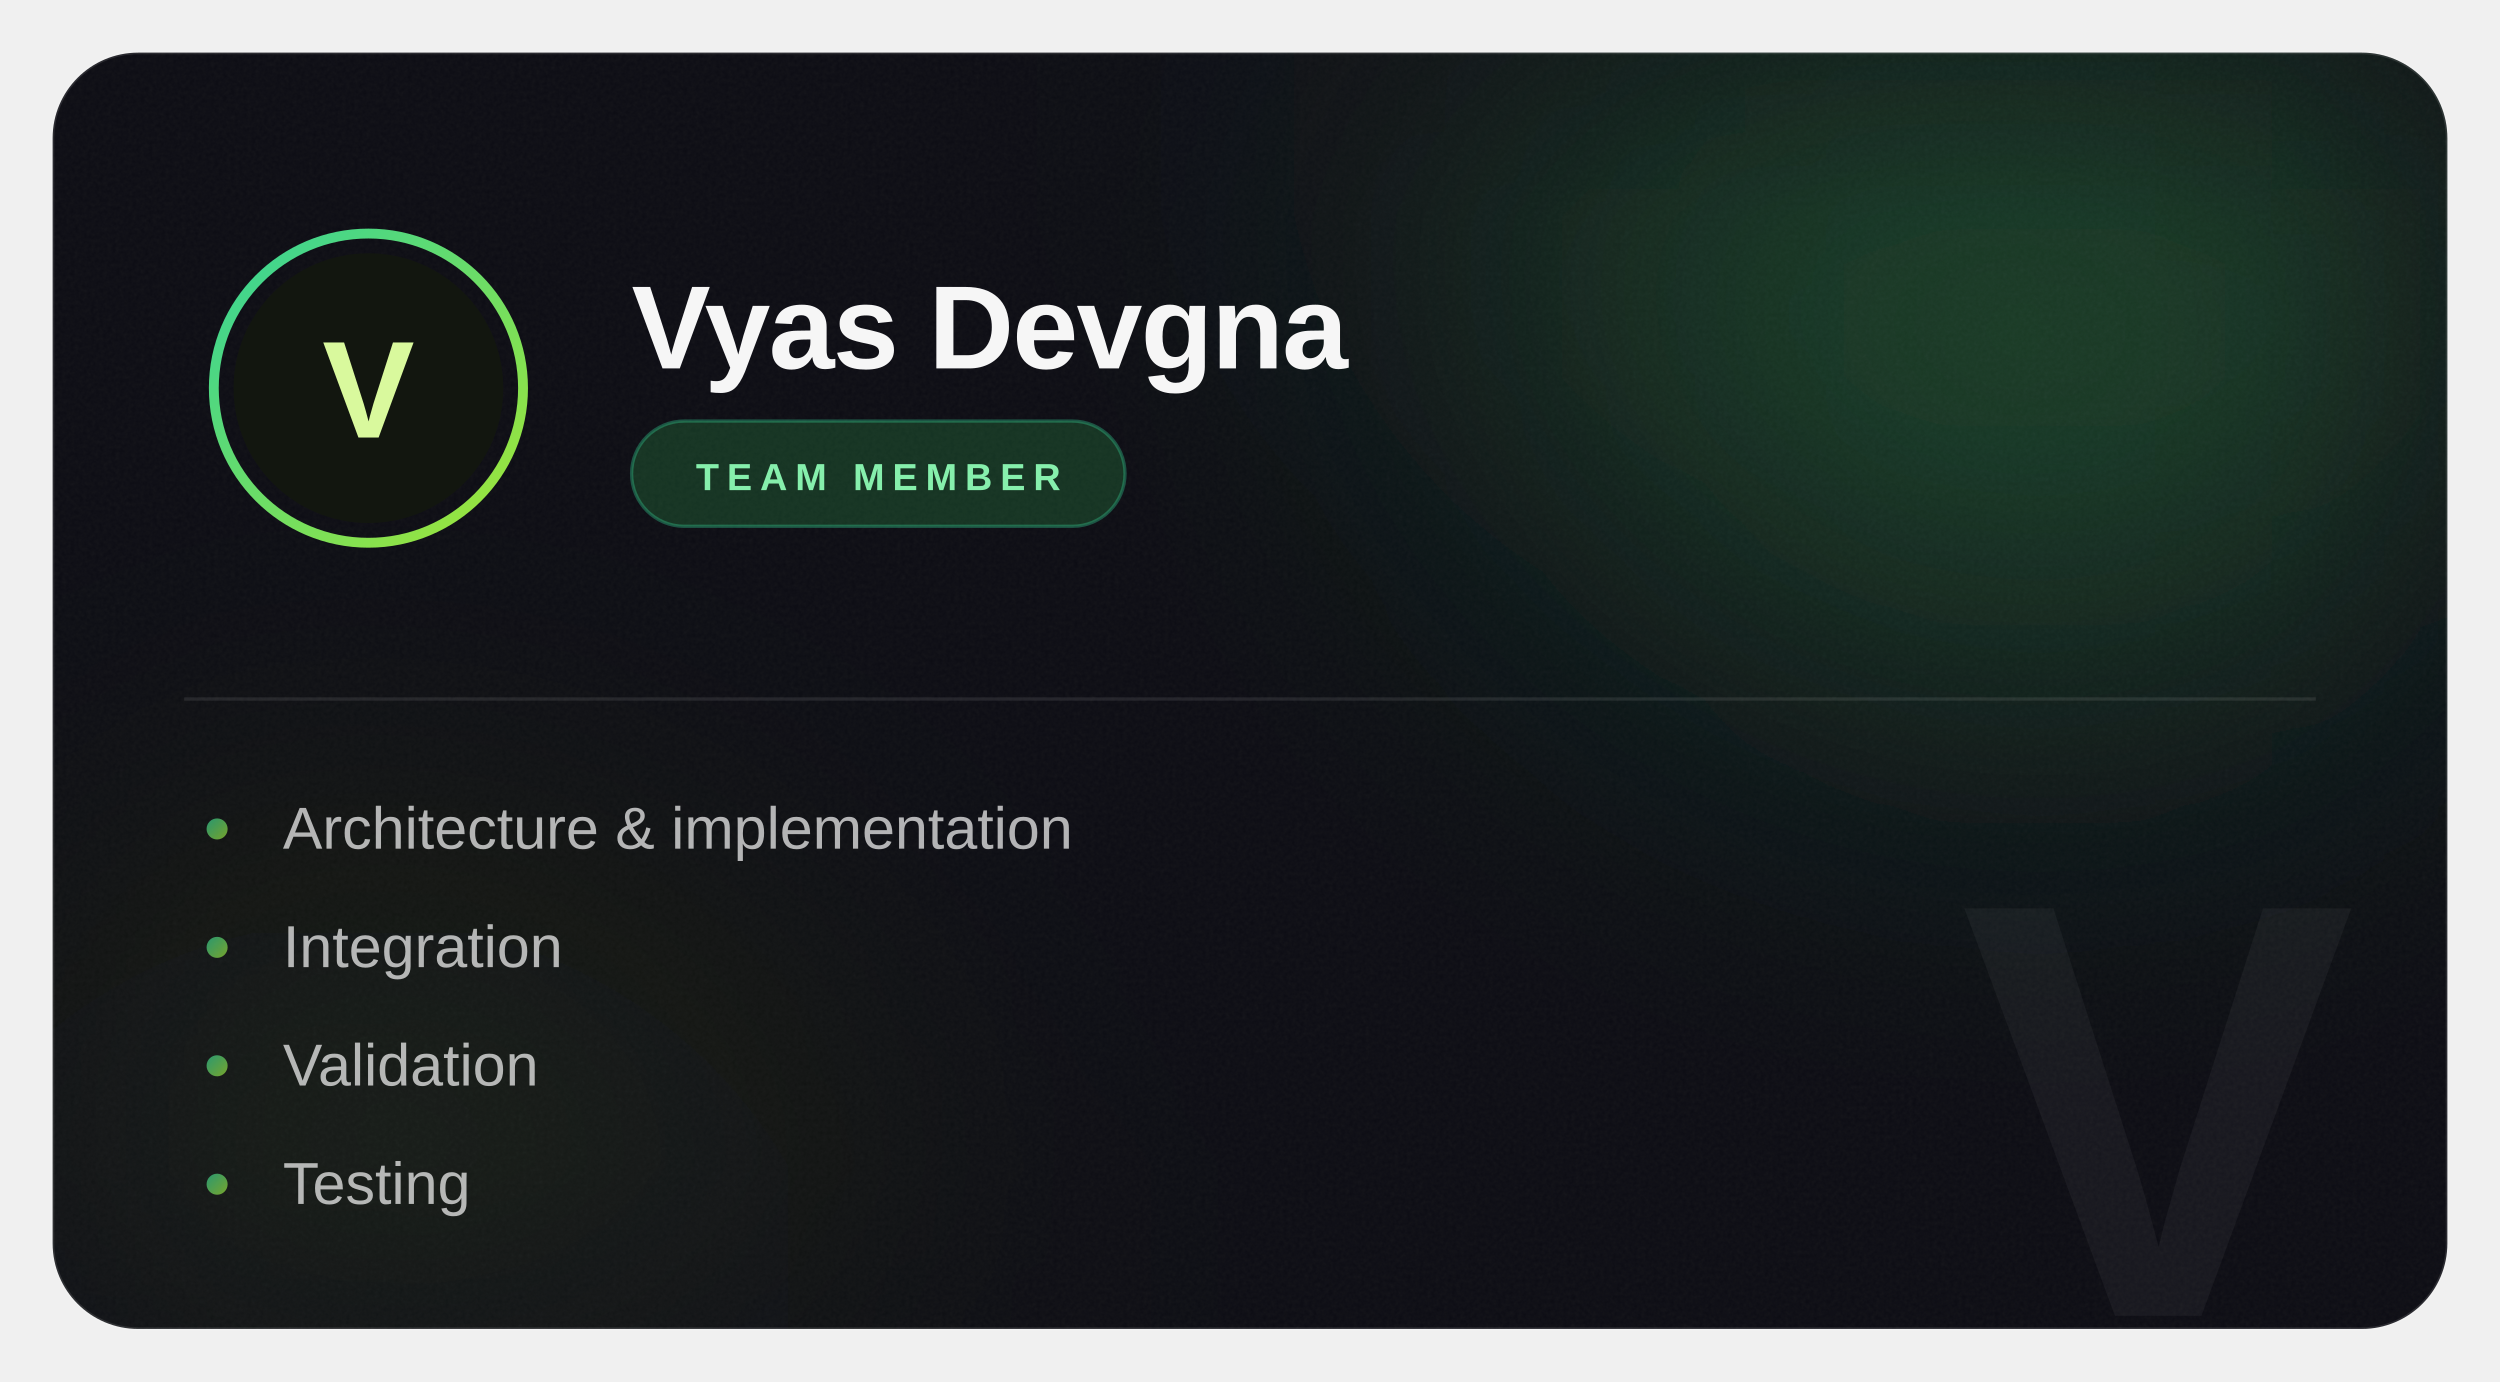
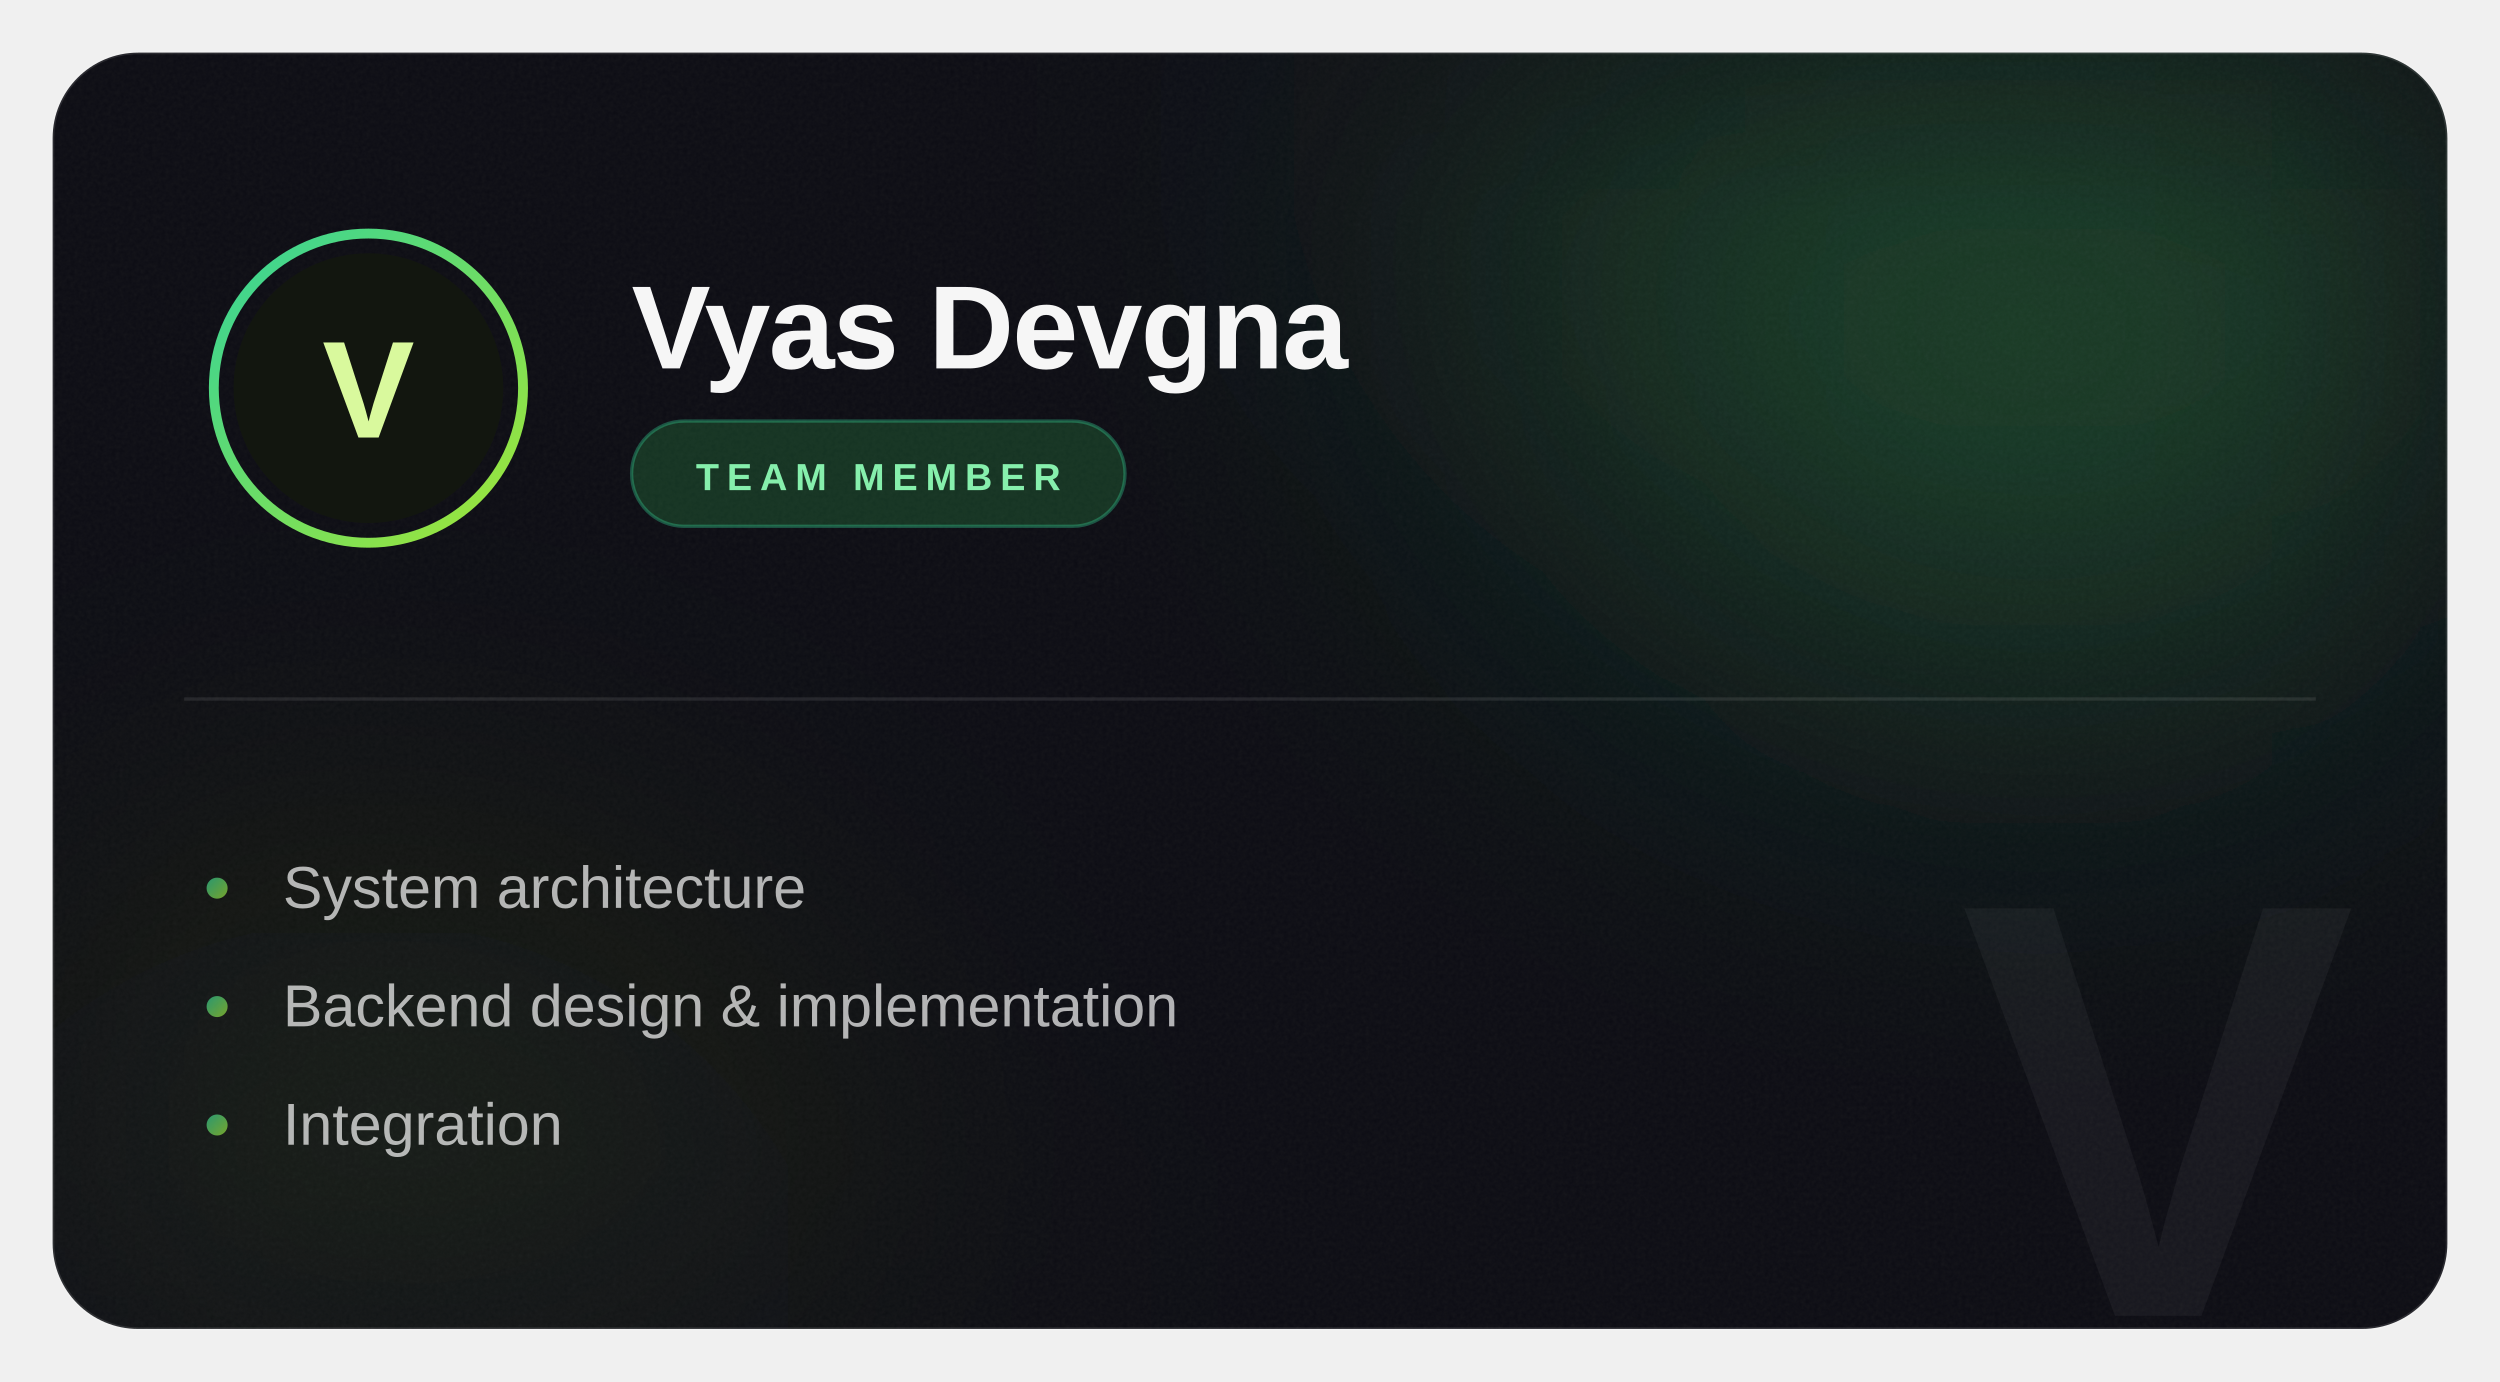
<svg xmlns="http://www.w3.org/2000/svg" viewBox="0 0 760 420" width="760" height="420" role="img" aria-labelledby="cvTitle">
  <defs>
    <linearGradient id="ringV" x1="0%" y1="0%" x2="100%" y2="100%">
      <stop offset="0%" stop-color="#34D399" />
      <stop offset="100%" stop-color="#A3E635" />
    </linearGradient>
    <linearGradient id="dotV" x1="0%" y1="0%" x2="100%" y2="100%">
      <stop offset="0%" stop-color="#34D399" />
      <stop offset="100%" stop-color="#A3E635" />
    </linearGradient>
    <filter id="softV" x="-80%" y="-80%" width="260%" height="260%">
      <feGaussianBlur stdDeviation="70" />
    </filter>
    <filter id="grainV">
      <feTurbulence type="fractalNoise" baseFrequency="0.8" numOctaves="2" stitchTiles="stitch" />
      <feColorMatrix type="saturate" values="0" />
    </filter>
    <clipPath id="cardV">
      <rect x="16" y="16" width="728" height="388" rx="26" />
    </clipPath>
    <style>
      @keyframes vDrift1 { 0%,100% { transform: translate(0,0); } 50% { transform: translate(-40px,26px); } }
      @keyframes vDrift2 { 0%,100% { transform: translate(0,0); } 50% { transform: translate(34px,-22px); } }
      .vb1 { animation: vDrift1 30s ease-in-out infinite; }
      .vb2 { animation: vDrift2 36s ease-in-out infinite; }
    </style>
  </defs>
  <rect x="16" y="16" width="728" height="388" rx="26" fill="#0C0C13" />
  <g clip-path="url(#cardV)">
    <g filter="url(#softV)">
      <circle class="vb1" cx="620" cy="30" r="170" fill="#2EA44F" opacity="0.38" />
      <circle class="vb2" cx="110" cy="430" r="150" fill="#A3E635" opacity="0.12" />
    </g>
    <rect x="16" y="16" width="728" height="388" filter="url(#grainV)" opacity="0.05" />
    <text x="716" y="400" text-anchor="end" font-family="'SF Pro Display','SF Pro Text',-apple-system,'Segoe UI','Helvetica Neue',Arial,sans-serif" font-size="180" font-weight="800" fill="#FFFFFF" opacity="0.045">V</text>
    <circle cx="112" cy="118" r="47" fill="none" stroke="url(#ringV)" stroke-width="3" />
    <circle cx="112" cy="118" r="41" fill="#12160F" />
    <text x="112" y="133" text-anchor="middle" font-family="'SF Pro Display','SF Pro Text',-apple-system,'Segoe UI','Helvetica Neue',Arial,sans-serif" font-size="42" font-weight="700" fill="#D9F99D">V</text>
    <text x="192" y="112" font-family="'SF Pro Display','SF Pro Text',-apple-system,'Segoe UI','Helvetica Neue',Arial,sans-serif" font-size="36" font-weight="700" letter-spacing="-0.5" fill="#FFFFFF" opacity="0.96">Vyas Devgna</text>
    <rect x="192" y="128" width="150" height="32" rx="16" fill="#2EA44F" fill-opacity="0.26" stroke="#34D399" stroke-opacity="0.35" />
    <text x="267" y="149" text-anchor="middle" font-family="'SF Pro Display','SF Pro Text',-apple-system,'Segoe UI','Helvetica Neue',Arial,sans-serif" font-size="11.5" font-weight="600" letter-spacing="2.4" fill="#86EFAC">TEAM MEMBER</text>
    <rect x="56" y="212" width="648" height="1" fill="#FFFFFF" opacity="0.09" />
    <g font-family="'SF Pro Display','SF Pro Text',-apple-system,'Segoe UI','Helvetica Neue',Arial,sans-serif" font-size="18" fill="#FFFFFF" fill-opacity="0.68">
-       <circle cx="66" cy="252" r="3.2" fill="url(#dotV)" />
-       <text x="86" y="258">Architecture &amp; implementation</text>
-       <circle cx="66" cy="288" r="3.2" fill="url(#dotV)" />
-       <text x="86" y="294">Integration</text>
-       <circle cx="66" cy="324" r="3.2" fill="url(#dotV)" />
-       <text x="86" y="330">Validation</text>
-       <circle cx="66" cy="360" r="3.2" fill="url(#dotV)" />
-       <text x="86" y="366">Testing</text>
+       <circle cx="66" cy="270" r="3.2" fill="url(#dotV)" />
+       <text x="86" y="276">System architecture</text>
+       <circle cx="66" cy="306" r="3.2" fill="url(#dotV)" />
+       <text x="86" y="312">Backend design &amp; implementation</text>
+       <circle cx="66" cy="342" r="3.2" fill="url(#dotV)" />
+       <text x="86" y="348">Integration</text>
    </g>
  </g>
  <rect x="16" y="16" width="728" height="388" rx="26" fill="none" stroke="#FFFFFF" stroke-opacity="0.11" />
</svg>
